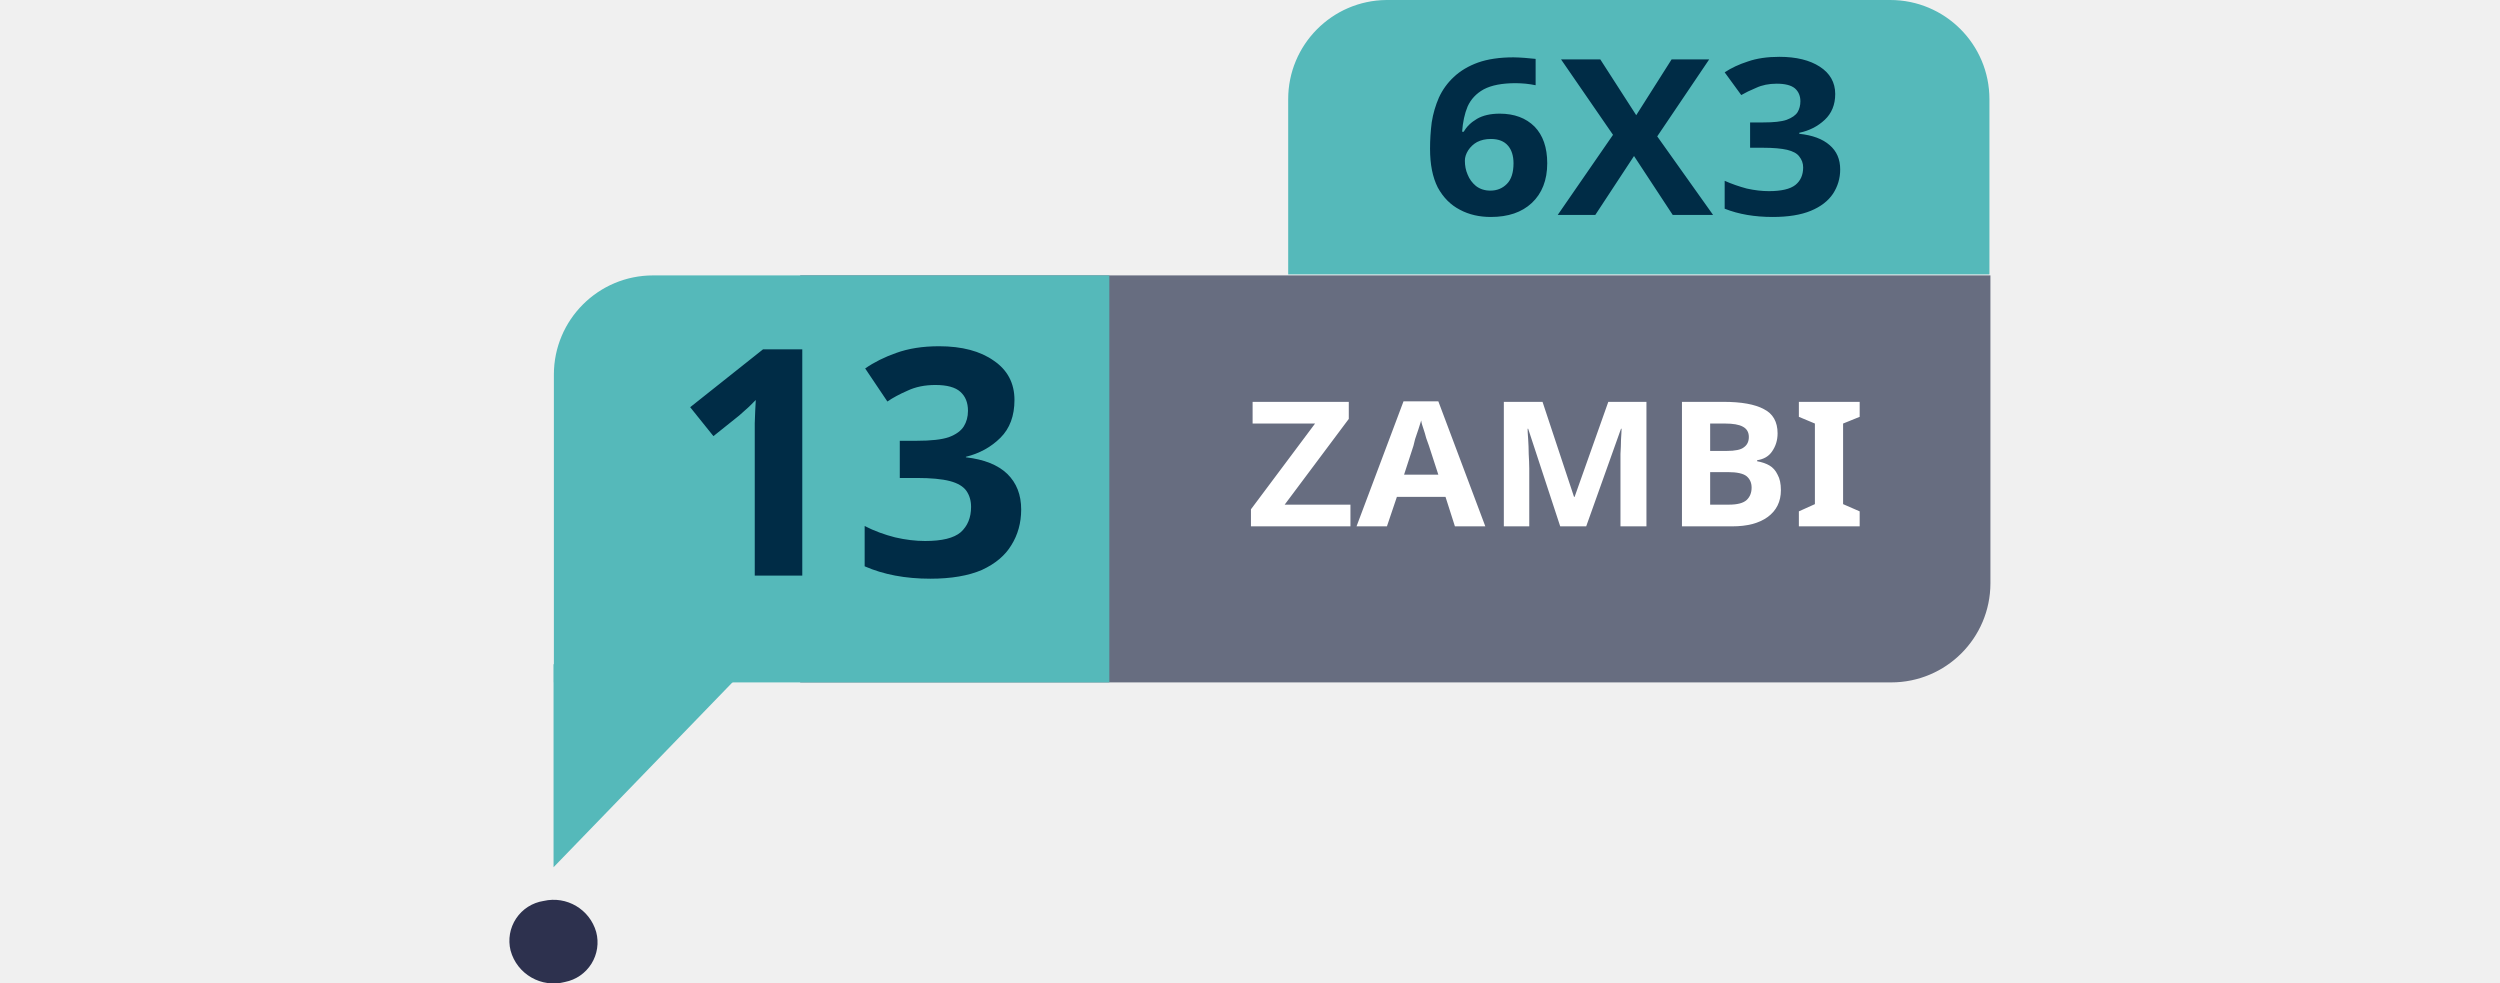
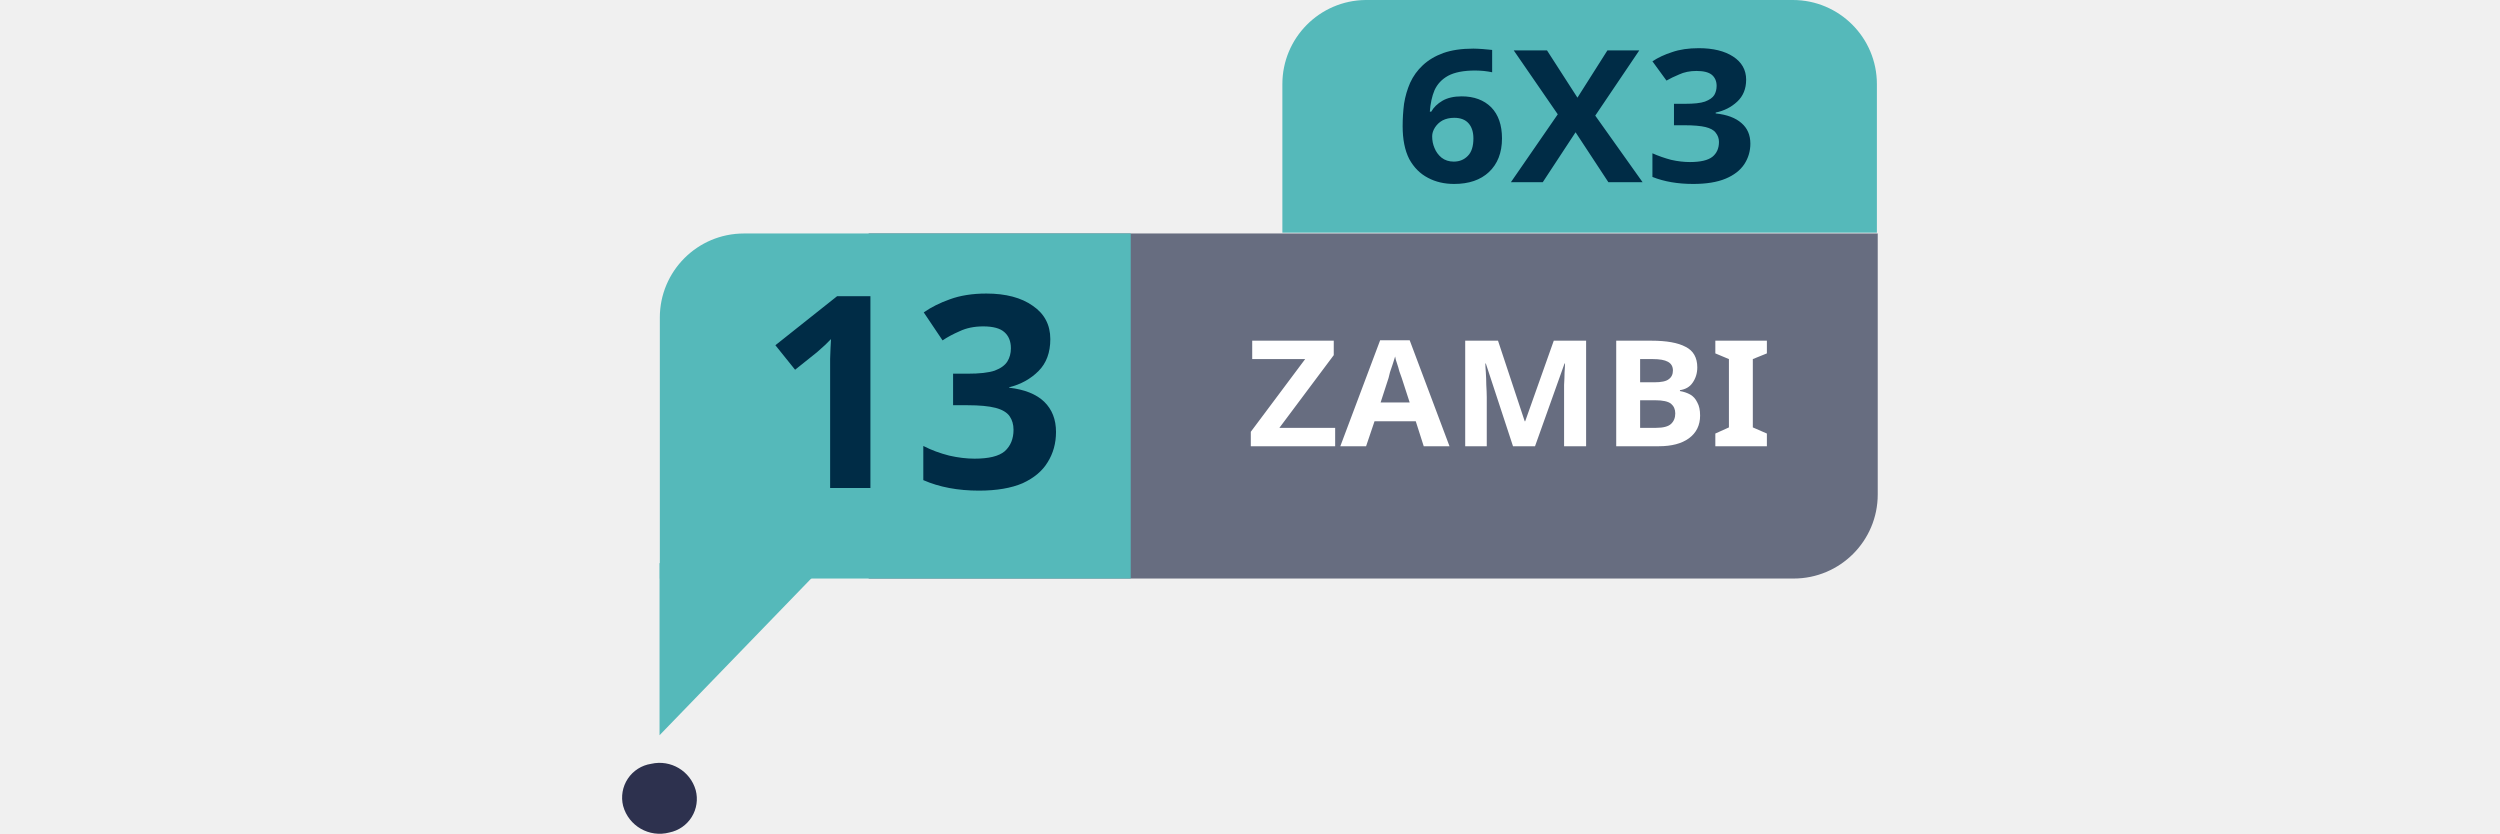
- <svg xmlns="http://www.w3.org/2000/svg" id="Layer_1" data-name="Layer 1" width="243.725" height="95.826" viewBox="0 0 44.73 29.73">
+ <svg xmlns="http://www.w3.org/2000/svg" id="Layer_1" data-name="Layer 1" width="180" height="60" viewBox="0 0 44.73 29.73">
  <defs>
    <style>.cls-1{fill:none;}.cls-2{fill:#676d80;}.cls-3{font-size:5.28px;fill:#fff;letter-spacing:0.01em;}.cls-3,.cls-5,.cls-8{font-family:ProximaNova-Bold, Proxima Nova;font-weight:700;}.cls-4{fill:#55b9ba;}.cls-5{font-size:9.58px;}.cls-5,.cls-8{fill:#002c46;}.cls-6{fill:#2d314e;}.cls-7{clip-path:url(#clip-path);}.cls-8{font-size:6.6px;letter-spacing:0.01em;}</style>
    <clipPath id="clip-path">
      <rect class="cls-1" x="27.57" y="1.65" width="13.08" height="5.03" />
    </clipPath>
  </defs>
  <path class="cls-2" d="M8.76,8.33h36a0,0,0,0,1,0,0v9.31a3,3,0,0,1-3,3h-33a0,0,0,0,1,0,0V8.33A0,0,0,0,1,8.76,8.33Z" />
  <text class="cls-3" transform="translate(22.26 15.92) scale(1.07 1)">ZAMBI</text>
  <path class="cls-4" d="M4.31,8.33H18.11a0,0,0,0,1,0,0V20.64a0,0,0,0,1,0,0H1.31a0,0,0,0,1,0,0V11.33A3,3,0,0,1,4.31,8.33Z" />
  <text class="cls-5" transform="translate(4.87 17.41)">13</text>
  <path class="cls-6" d="M0,28.75A1.22,1.22,0,0,1,1,27.25a1.34,1.34,0,0,1,1.59.94,1.22,1.22,0,0,1-.94,1.51A1.35,1.35,0,0,1,0,28.75" />
  <path class="cls-4" d="M26.49,0H41.73a3,3,0,0,1,3,3V8.3a0,0,0,0,1,0,0H23.52a0,0,0,0,1,0,0V3A3,3,0,0,1,26.49,0Z" />
  <g class="cls-7">
    <text class="cls-8" transform="translate(27.56 6.5) scale(1.07 1)">6X3</text>
  </g>
  <polygon class="cls-4" points="1.3 26.23 7 20.34 1.3 20.09 1.3 26.23" />
</svg>
